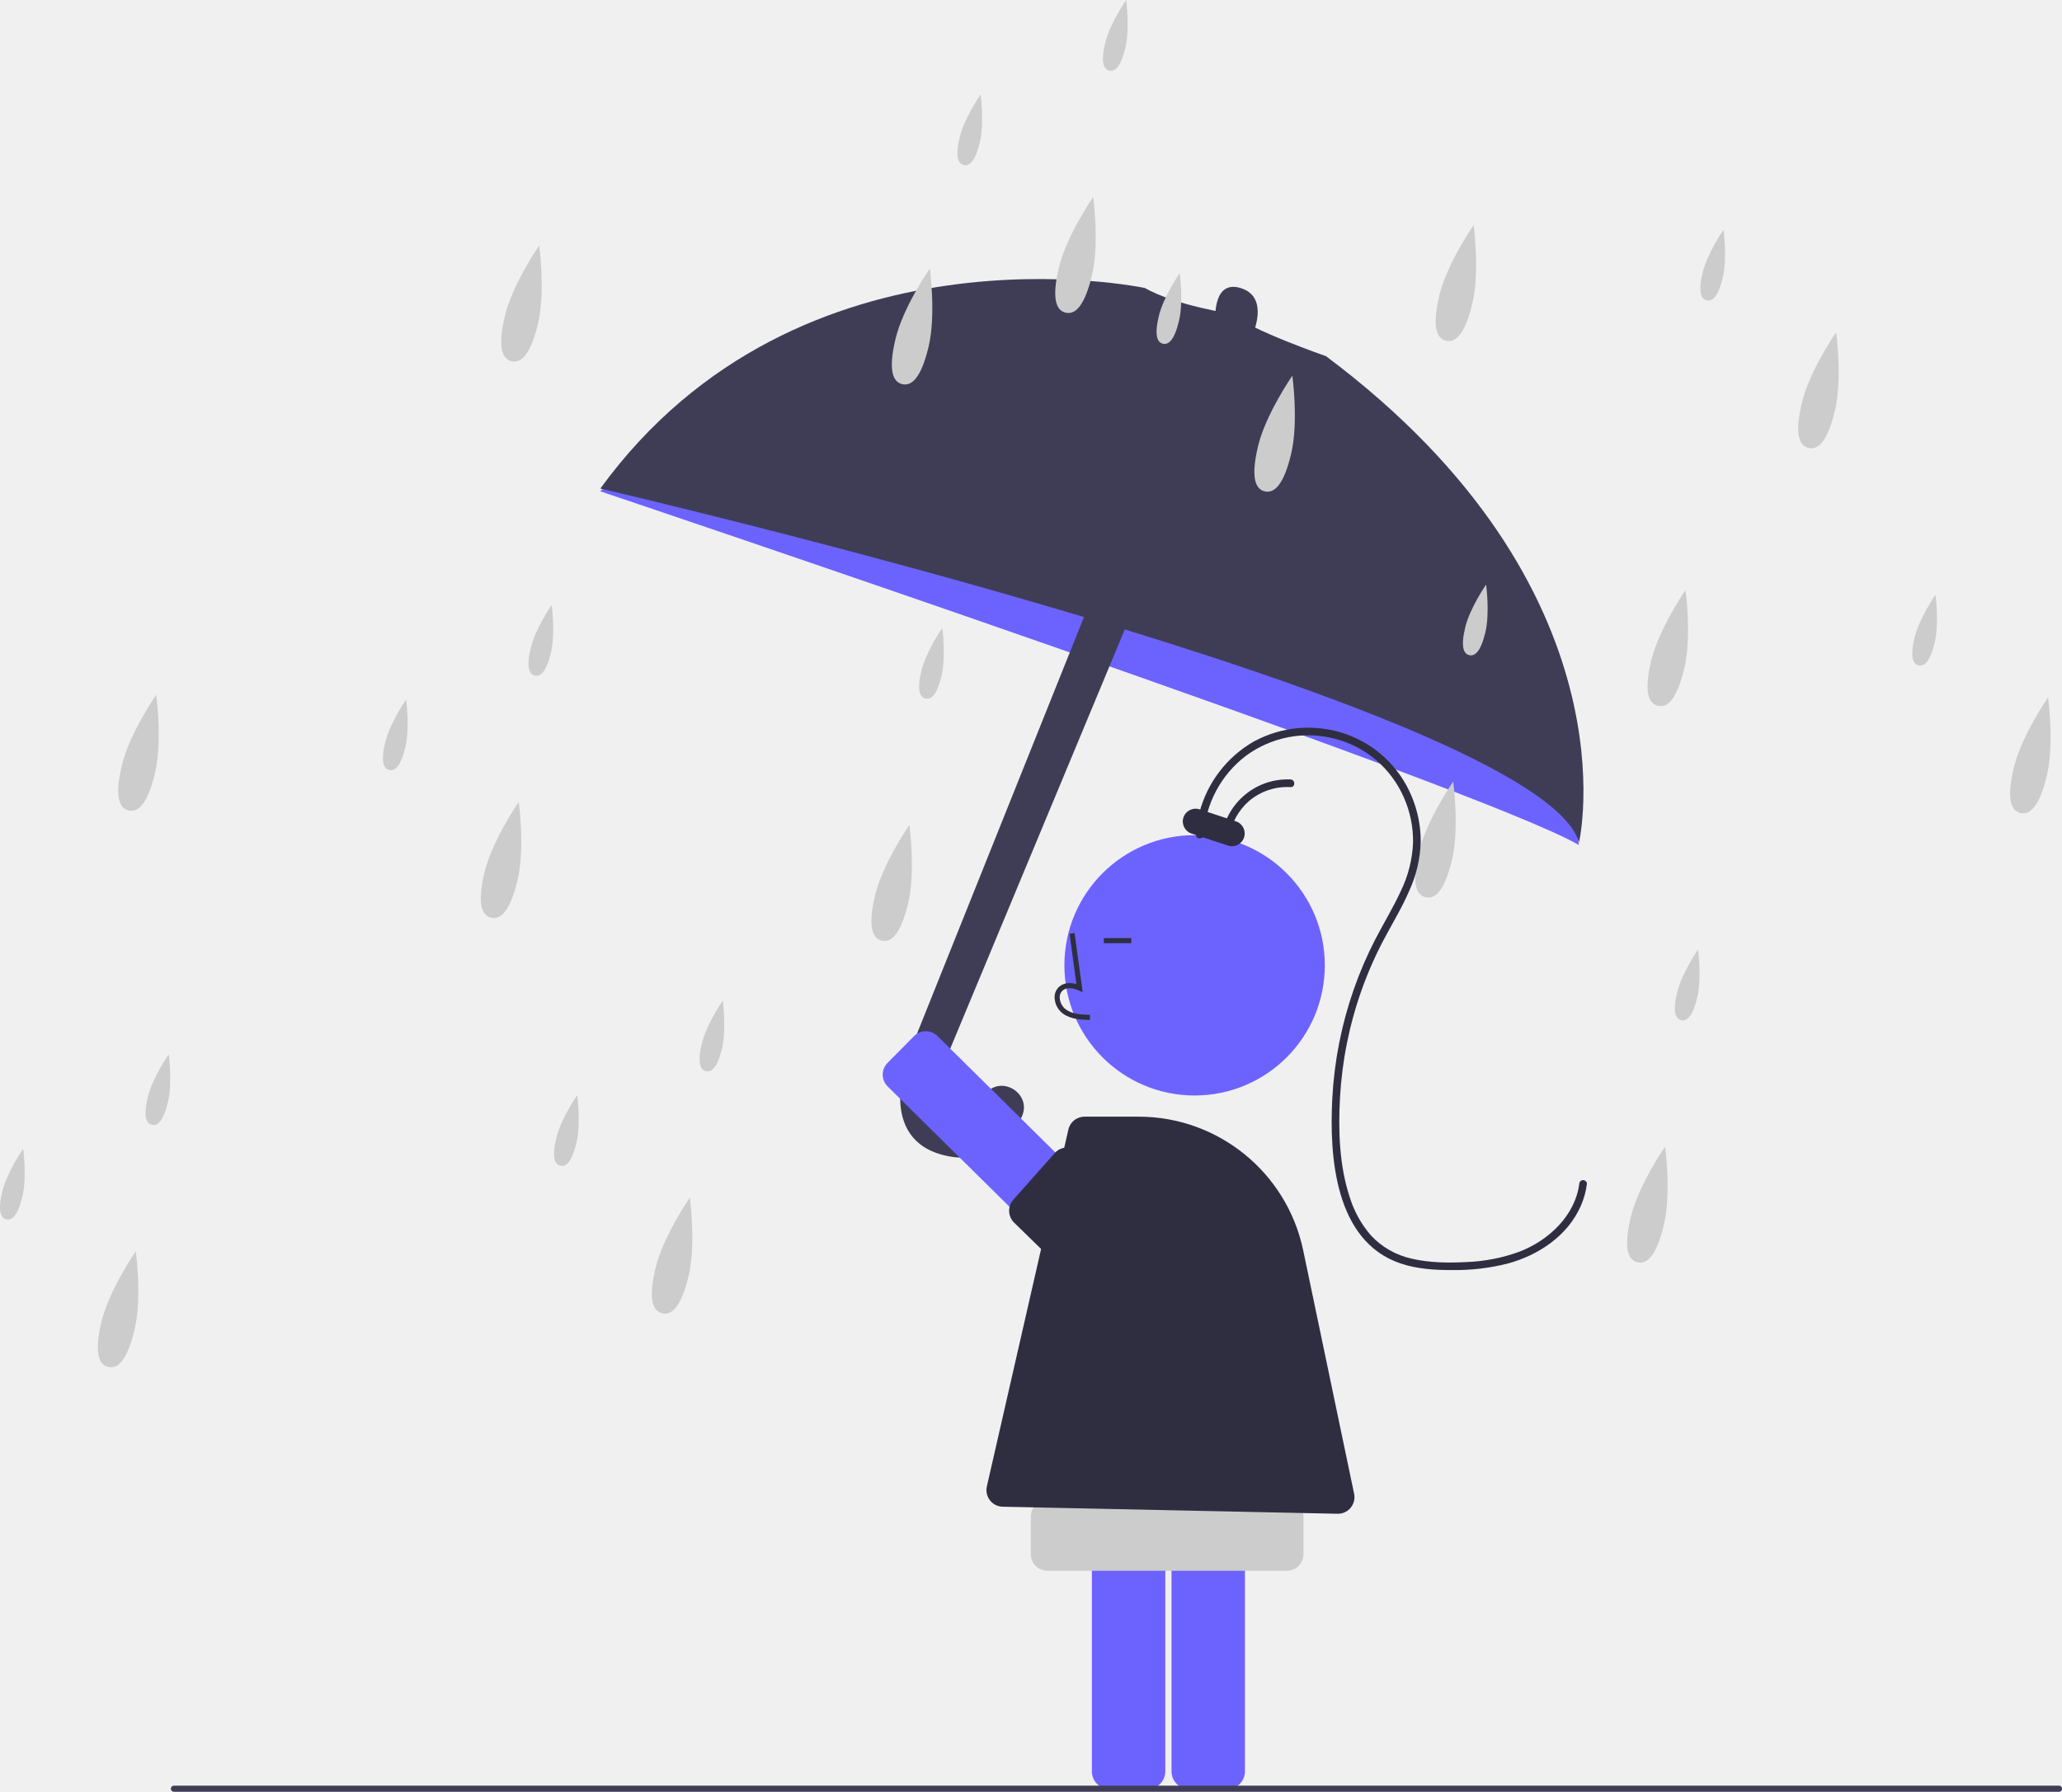
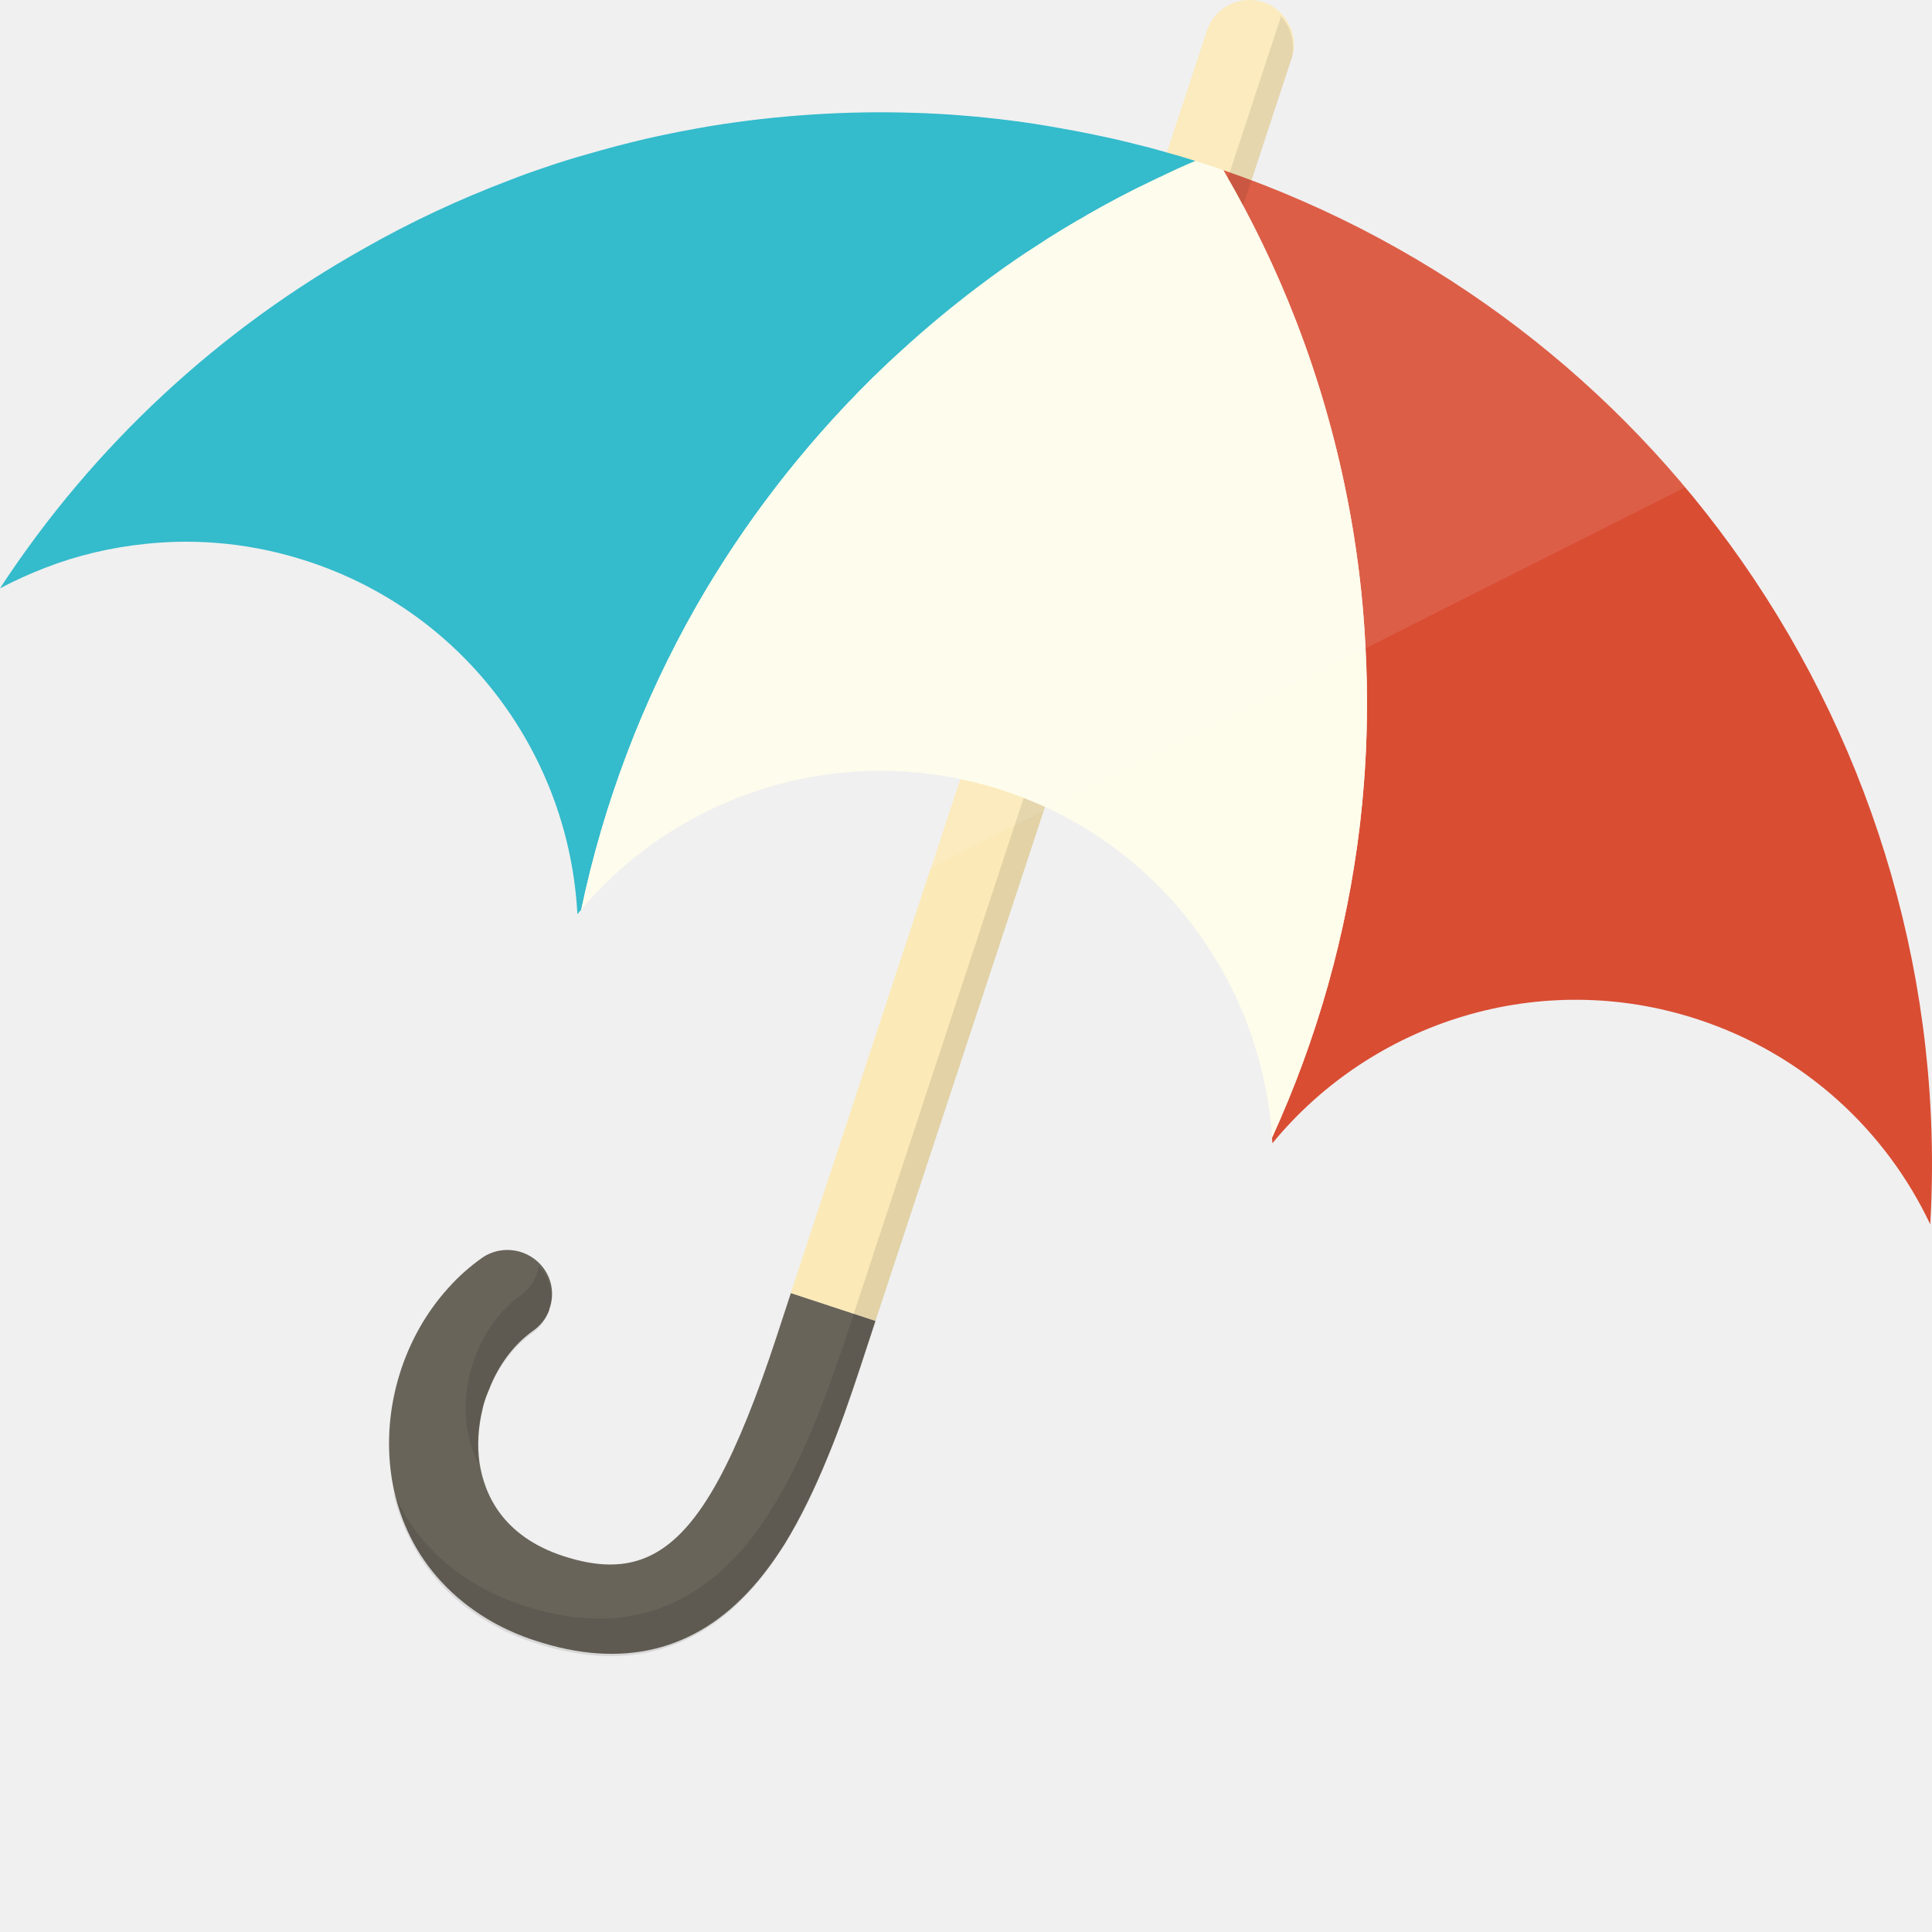
- <svg xmlns="http://www.w3.org/2000/svg" width="807.642" height="701.912" viewBox="0 0 807.642 701.912" role="img" artist="Katerina Limpitsouni" source="https://undraw.co/">
-   <path d="M676.798,799.957H662.038a7.008,7.008,0,0,1-7-7V669.943a7.008,7.008,0,0,1,7-7H676.798a7.008,7.008,0,0,1,7,7V792.957A7.008,7.008,0,0,1,676.798,799.957Z" transform="translate(-196.1788 -99.04419)" fill="#6c63ff" />
-   <path d="M645.606,799.957H630.846a7.008,7.008,0,0,1-7-7V669.943a7.008,7.008,0,0,1,7-7H645.606a7.008,7.008,0,0,1,7,7V792.957A7.008,7.008,0,0,1,645.606,799.957Z" transform="translate(-196.1788 -99.04419)" fill="#6c63ff" />
-   <path d="M256.881,401.887c-2.988,12.512-6.762,15.49-10.337,14.637s-5.596-5.216-2.608-17.728,13.429-27.582,13.429-27.582S259.869,389.375,256.881,401.887Z" transform="translate(-196.1788 -99.04419)" fill="#ccc" />
-   <path d="M248.881,619.887c-2.988,12.512-6.762,15.49-10.337,14.637s-5.596-5.216-2.608-17.728,13.429-27.582,13.429-27.582S251.869,607.375,248.881,619.887Z" transform="translate(-196.1788 -99.04419)" fill="#ccc" />
-   <path d="M686.706,230.267s6.848-14.489-4.218-18.256-10.271,11.408-10.271,11.408l13.462,7.989" transform="translate(-196.1788 -99.04419)" fill="#3f3d56" />
-   <path d="M454.169,272.897l-22.937,18.594s344.095,115.641,383.34,138.582l-3.874-32.404-32.51-39.597-62.974-40.173L613.56,286.275,502.779,246.435Z" transform="translate(-196.1788 -99.04419)" fill="#6c63ff" />
-   <path d="M629.413,319.138,551.565,513.43s-12.442,32.173,15.054,38.339c16.532,3.707,25.271-6.321,29.612-14.909,4.636-9.172-7.949-17.238-14.24-9.11q-.153.198-.307.403c-.154.206-16.647,13.004-16.638-4.512a30.68,30.68,0,0,1,2.464-11.743l76.506-183.746Z" transform="translate(-196.1788 -99.04419)" fill="#3f3d56" />
-   <path d="M537.457,285.919" transform="translate(-196.1788 -99.04419)" opacity="0.1" style="isolation:isolate" />
-   <path d="M741.221,357.836" transform="translate(-196.1788 -99.04419)" opacity="0.1" style="isolation:isolate" />
-   <path d="M678.804,222.02s-21.906-3.199-34.227-10.161c0,0-135.199-28.776-213.261,78.575,0,0,367.49,85.068,383.34,138.582,0,0,23.065-99.032-99.116-190.445C715.54,238.571,685.649,228.183,678.804,222.02Z" transform="translate(-196.1788 -99.04419)" fill="#3f3d56" />
-   <path d="M261.961,530.761c-1.823,7.635-4.126,9.452-6.308,8.931s-3.415-3.183-1.592-10.818,8.194-16.831,8.194-16.831S263.784,523.126,261.961,530.761Z" transform="translate(-196.1788 -99.04419)" fill="#ccc" />
-   <path d="M204.961,567.761c-1.823,7.635-4.126,9.452-6.308,8.931s-3.415-3.183-1.592-10.818,8.194-16.831,8.194-16.831S206.784,560.126,204.961,567.761Z" transform="translate(-196.1788 -99.04419)" fill="#ccc" />
-   <path d="M623.881,206.887c-2.988,12.512-6.762,15.49-10.337,14.637s-5.596-5.216-2.608-17.728,13.429-27.582,13.429-27.582S626.869,194.375,623.881,206.887Z" transform="translate(-196.1788 -99.04419)" fill="#ccc" />
-   <path d="M636.961,117.761c-1.823,7.635-4.126,9.452-6.308,8.931s-3.415-3.183-1.592-10.818,8.194-16.831,8.194-16.831S638.784,110.126,636.961,117.761Z" transform="translate(-196.1788 -99.04419)" fill="#ccc" />
-   <path d="M579.961,154.761c-1.823,7.635-4.126,9.452-6.308,8.931s-3.415-3.183-1.592-10.818,8.194-16.831,8.194-16.831S581.784,147.126,579.961,154.761Z" transform="translate(-196.1788 -99.04419)" fill="#ccc" />
-   <path d="M465.881,598.887c-2.988,12.512-6.762,15.49-10.337,14.637s-5.596-5.216-2.608-17.728,13.429-27.582,13.429-27.582S468.869,586.375,465.881,598.887Z" transform="translate(-196.1788 -99.04419)" fill="#ccc" />
-   <path d="M478.961,509.761c-1.823,7.635-4.126,9.452-6.308,8.931s-3.415-3.183-1.592-10.818,8.194-16.831,8.194-16.831S480.784,502.126,478.961,509.761Z" transform="translate(-196.1788 -99.04419)" fill="#ccc" />
-   <path d="M421.961,546.761c-1.823,7.635-4.126,9.452-6.308,8.931s-3.415-3.183-1.592-10.818,8.194-16.831,8.194-16.831S423.784,539.126,421.961,546.761Z" transform="translate(-196.1788 -99.04419)" fill="#ccc" />
-   <path d="M406.881,225.887c-2.988,12.512-6.762,15.49-10.337,14.637s-5.596-5.216-2.608-17.728,13.429-27.582,13.429-27.582S409.869,213.375,406.881,225.887Z" transform="translate(-196.1788 -99.04419)" fill="#ccc" />
-   <path d="M398.881,443.887c-2.988,12.512-6.762,15.49-10.337,14.637s-5.596-5.216-2.608-17.728,13.429-27.582,13.429-27.582S401.869,431.375,398.881,443.887Z" transform="translate(-196.1788 -99.04419)" fill="#ccc" />
-   <path d="M411.961,354.761c-1.823,7.635-4.126,9.452-6.308,8.931s-3.415-3.183-1.592-10.818,8.194-16.831,8.194-16.831S413.784,347.126,411.961,354.761Z" transform="translate(-196.1788 -99.04419)" fill="#ccc" />
-   <path d="M354.961,391.761c-1.823,7.635-4.126,9.452-6.308,8.931s-3.415-3.183-1.592-10.818,8.194-16.831,8.194-16.831S356.784,384.126,354.961,391.761Z" transform="translate(-196.1788 -99.04419)" fill="#ccc" />
-   <path d="M559.881,234.887c-2.988,12.512-6.762,15.49-10.337,14.637s-5.596-5.216-2.608-17.728,13.429-27.582,13.429-27.582S562.869,222.375,559.881,234.887Z" transform="translate(-196.1788 -99.04419)" fill="#ccc" />
-   <path d="M551.881,452.887c-2.988,12.512-6.762,15.49-10.337,14.637s-5.596-5.216-2.608-17.728,13.429-27.582,13.429-27.582S554.869,440.375,551.881,452.887Z" transform="translate(-196.1788 -99.04419)" fill="#ccc" />
-   <path d="M564.961,363.761c-1.823,7.635-4.126,9.452-6.308,8.931s-3.415-3.183-1.592-10.818,8.194-16.831,8.194-16.831S566.784,356.126,564.961,363.761Z" transform="translate(-196.1788 -99.04419)" fill="#ccc" />
-   <path d="M701.881,276.887c-2.988,12.512-6.762,15.49-10.337,14.637s-5.596-5.216-2.608-17.728,13.429-27.582,13.429-27.582S704.869,264.375,701.881,276.887Z" transform="translate(-196.1788 -99.04419)" fill="#ccc" />
-   <path d="M657.961,224.761c-1.823,7.635-4.126,9.452-6.308,8.931s-3.415-3.183-1.592-10.818,8.194-16.831,8.194-16.831S659.784,217.126,657.961,224.761Z" transform="translate(-196.1788 -99.04419)" fill="#ccc" />
-   <path d="M772.881,217.887c-2.988,12.512-6.762,15.49-10.337,14.637s-5.596-5.216-2.608-17.728,13.429-27.582,13.429-27.582S775.869,205.375,772.881,217.887Z" transform="translate(-196.1788 -99.04419)" fill="#ccc" />
-   <path d="M764.881,435.887c-2.988,12.512-6.762,15.49-10.337,14.637s-5.596-5.216-2.608-17.728,13.429-27.582,13.429-27.582S767.869,423.375,764.881,435.887Z" transform="translate(-196.1788 -99.04419)" fill="#ccc" />
-   <path d="M777.961,346.761c-1.823,7.635-4.126,9.452-6.308,8.931s-3.415-3.183-1.592-10.818,8.194-16.831,8.194-16.831S779.784,339.126,777.961,346.761Z" transform="translate(-196.1788 -99.04419)" fill="#ccc" />
-   <path d="M914.881,259.887c-2.988,12.512-6.762,15.49-10.337,14.637s-5.596-5.216-2.608-17.728,13.429-27.582,13.429-27.582S917.869,247.375,914.881,259.887Z" transform="translate(-196.1788 -99.04419)" fill="#ccc" />
-   <path d="M870.961,207.761c-1.823,7.635-4.126,9.452-6.308,8.931s-3.415-3.183-1.592-10.818,8.194-16.831,8.194-16.831S872.784,200.126,870.961,207.761Z" transform="translate(-196.1788 -99.04419)" fill="#ccc" />
-   <path d="M855.881,360.887c-2.988,12.512-6.762,15.49-10.337,14.637s-5.596-5.216-2.608-17.728,13.429-27.582,13.429-27.582S858.869,348.375,855.881,360.887Z" transform="translate(-196.1788 -99.04419)" fill="#ccc" />
-   <path d="M847.881,578.887c-2.988,12.512-6.762,15.49-10.337,14.637s-5.596-5.216-2.608-17.728,13.429-27.582,13.429-27.582S850.869,566.375,847.881,578.887Z" transform="translate(-196.1788 -99.04419)" fill="#ccc" />
-   <path d="M860.961,489.761c-1.823,7.635-4.126,9.452-6.308,8.931s-3.415-3.183-1.592-10.818,8.194-16.831,8.194-16.831S862.784,482.126,860.961,489.761Z" transform="translate(-196.1788 -99.04419)" fill="#ccc" />
-   <path d="M997.881,402.887c-2.988,12.512-6.762,15.49-10.337,14.637s-5.596-5.216-2.608-17.728,13.429-27.582,13.429-27.582S1000.869,390.375,997.881,402.887Z" transform="translate(-196.1788 -99.04419)" fill="#ccc" />
-   <path d="M953.961,350.761c-1.823,7.635-4.126,9.452-6.308,8.931s-3.415-3.183-1.592-10.818,8.194-16.831,8.194-16.831S955.784,343.126,953.961,350.761Z" transform="translate(-196.1788 -99.04419)" fill="#ccc" />
-   <circle cx="467.901" cy="378.152" r="51" fill="#6c63ff" />
-   <path d="M623.042,498.605c-3.306-.092-7.421-.208-10.59-2.522a8.133,8.133,0,0,1-3.2-6.073,5.471,5.471,0,0,1,1.861-4.492c1.655-1.399,4.073-1.728,6.678-.961l-2.699-19.726,1.981-.271,3.173,23.19-1.655-.759c-1.918-.879-4.551-1.327-6.188.055a3.514,3.514,0,0,0-1.153,2.895,6.147,6.147,0,0,0,2.381,4.528c2.466,1.802,5.746,2.034,9.466,2.139Z" transform="translate(-196.1788 -99.04419)" fill="#2f2e41" />
-   <rect x="432.342" y="367.487" width="10.771" height="2" fill="#2f2e41" />
-   <path d="M667.648,426.045a42.161,42.161,0,0,1,16.487-30.886,41.065,41.065,0,0,1,35.015-6.678A40.441,40.441,0,0,1,746.032,411.42a42.108,42.108,0,0,1,3.61,17.692,47.833,47.833,0,0,1-4.831,19.067c-3.007,6.552-6.8,12.699-10.094,19.104a152.46,152.46,0,0,0-8.377,19.557,154.179,154.179,0,0,0-8.322,42.374c-1.224,22.771.954,56.014,26.66,64.753,6.537,2.222,13.588,2.636,20.442,2.618a83.952,83.952,0,0,0,21.42-2.509c12.135-3.24,23.656-10.85,28.826-22.672a31.553,31.553,0,0,0,2.373-8.569c.108-.81-.767-1.492-1.5-1.5a1.537,1.537,0,0,0-1.5,1.5c-1.674,12.598-12.172,22.259-23.569,26.602a67.697,67.697,0,0,1-20.736,4.011c-7.046.356-14.362.301-21.262-1.321a30.792,30.792,0,0,1-16.014-9.103,41.402,41.402,0,0,1-8.359-15.122c-4.057-12.385-4.483-26.002-3.77-38.911a151.262,151.262,0,0,1,8.498-42.193,147.932,147.932,0,0,1,8.804-19.958c3.342-6.286,7.054-12.395,9.87-18.947a49.444,49.444,0,0,0,4.445-19.153,45.244,45.244,0,0,0-3.576-17.793,43.37,43.37,0,0,0-25.81-24.361,44.641,44.641,0,0,0-36.016,2.95,45.385,45.385,0,0,0-21.255,27.733,43.424,43.424,0,0,0-1.342,8.775c-.099,1.93,2.901,1.924,3,0Z" transform="translate(-196.1788 -99.04419)" fill="#2f2e41" />
-   <path d="M677.621,427.098a23.488,23.488,0,0,1,7.857-14.333,23.169,23.169,0,0,1,16.195-5.376c1.93.097,1.925-2.904,0-3a26.104,26.104,0,0,0-26.945,21.911c-.288,1.889,2.602,2.703,2.893.798Z" transform="translate(-196.1788 -99.04419)" fill="#2f2e41" />
-   <path d="M664.08,418.196h15a5,5,0,0,1,5,5v0a5,5,0,0,1-5,5h-15a5,5,0,0,1-5-5v0a5,5,0,0,1,5-5Z" transform="translate(980.4327 936.5708) rotate(-161.7278)" fill="#2f2e41" />
-   <path d="M700.22,714.388H606.43a6.507,6.507,0,0,1-6.5-6.5V693.129a6.507,6.507,0,0,1,6.5-6.5h93.79a6.507,6.507,0,0,1,6.5,6.5v14.759A6.507,6.507,0,0,1,700.22,714.388Z" transform="translate(-196.1788 -99.04419)" fill="#ccc" />
-   <path d="M720.201,692.049c-.047,0-.094-0-.14-.001l-131.152-2.761a6.5,6.5,0,0,1-6.2-7.946l31.932-139.8a6.467,6.467,0,0,1,6.337-5.053h21.376A65.892,65.892,0,0,1,706.575,588.667l19.984,95.551a6.5,6.5,0,0,1-6.359,7.831Z" transform="translate(-196.1788 -99.04419)" fill="#2f2e41" />
-   <path d="M635.941,612.957a6.48,6.48,0,0,1-4.567-1.872L543.848,524.646a6.5,6.5,0,0,1-.057-9.192l10.371-10.502a6.5,6.5,0,0,1,9.192-.057l87.526,86.439a6.508,6.508,0,0,1,.057,9.193L640.566,611.028A6.482,6.482,0,0,1,635.941,612.957Z" transform="translate(-196.1788 -99.04419)" fill="#6c63ff" />
-   <path d="M631.894,615.575l-38.487-37.553a6.525,6.525,0,0,1-.324-9.001L609.283,550.762a6.525,6.525,0,0,1,10.076.382l41.181,41.97a6.537,6.537,0,0,1-.484,9.214l-18.937,13.736A6.537,6.537,0,0,1,631.894,615.575Z" transform="translate(-196.1788 -99.04419)" fill="#2f2e41" />
-   <path d="M1002.631,800.956H264.337a1.191,1.191,0,1,1,0-2.381h738.294a1.191,1.191,0,1,1,0,2.381Z" transform="translate(-196.1788 -99.04419)" fill="#3f3d56" />
+ <svg xmlns="http://www.w3.org/2000/svg" height="800px" width="800px" version="1.1" id="_x36_" viewBox="0 0 512 512" xml:space="preserve">
+   <g>
+     <path style="fill:#69645A;" d="M232.017,350.043l-4.064,12.396c-2.642,7.992-5.419,16.054-8.603,23.708   c-3.387,8.264-7.18,16.121-11.448,23.098c-2.641,4.133-5.419,7.993-8.467,11.38c-15.105,17.002-34.546,21.744-57.577,14.157   c-3.996-1.287-7.654-2.912-11.109-4.809c-9.28-5.216-16.528-12.463-21.269-21.269c-2.032-3.794-3.59-7.859-4.674-12.125   c-0.474-1.761-0.813-3.59-1.084-5.419c-2.642-18.017,3.251-36.781,15.037-49.787c2.642-2.981,5.69-5.69,8.941-7.993   c5.283-3.726,12.667-2.438,16.46,2.845c2.303,3.251,2.71,7.247,1.423,10.702c0,0.068,0,0.068,0,0.136   c-0.068,0.068-0.068,0.136-0.068,0.203c-0.813,2.168-2.235,3.996-4.267,5.419c-5.148,3.657-9.212,9.211-11.651,15.579   c-0.271,0.609-0.542,1.355-0.813,2.032c-0.339,1.017-0.677,1.965-0.881,3.049c-1.151,4.742-1.49,9.619-0.813,14.36   c1.287,8.331,6.096,19.373,22.15,24.656c17.815,5.825,29.804,0.813,41.319-20.457c5.013-9.28,9.958-21.609,15.173-37.458   l3.861-11.786l16.664,5.486L232.017,350.043z" />
+     <path style="fill:#FBE9B7;" d="M342.749,13.797c-0.136,0.542-0.271,1.151-0.474,1.694l-0.203,0.609L331.64,47.801l-2.235,6.706   l-52.496,159.318l-0.339,1.083l-44.571,135.135l-5.758-1.896l-16.663-5.486l37.12-112.715h0.068l6.096-18.56l1.626-4.877v-0.068   l52.496-159.318l2.235-6.706l10.635-32.311c1.423-4.267,5.08-7.247,9.28-7.925c1.761-0.339,3.725-0.203,5.622,0.407   C340.379,2.417,343.698,8.174,342.749,13.797z" />
+     <path style="fill:#D94D33;" d="M461.645,148.781c-32.581-46.671-79.683-83.772-137.449-103.695   c17.048,29.137,29.059,61.879,34.64,97.237c4.071,25.793,4.461,51.317,1.564,76.039c-3.413,29.119-11.397,57.12-23.304,83.138   c0.032,0.493,0.078,0.984,0.103,1.478c26.454-32.228,70.938-46.611,112.912-32.779c28.152,9.277,49.668,29.431,61.423,54.262   C515.213,261.149,496.95,199.354,461.645,148.781z" />
+     <path style="fill:#1EB4C7;" d="M316.806,42.653c-3.184,1.354-6.367,2.777-9.483,4.334c-0.136,0-0.271,0.068-0.339,0.136   c-0.61,0.271-1.152,0.543-1.693,0.814c-5.758,2.709-11.38,5.689-16.934,8.873c-1.016,0.609-2.032,1.22-3.048,1.761   c-0.542,0.338-1.084,0.677-1.626,0.948c-2.1,1.287-4.132,2.506-6.164,3.793c-0.474,0.339-0.948,0.609-1.423,0.948   c-2.98,1.897-5.893,3.794-8.738,5.825c-0.271,0.203-0.542,0.339-0.813,0.542c-2.574,1.829-5.148,3.726-7.654,5.623   c-6.774,5.148-13.412,10.635-19.847,16.527c-2.642,2.371-5.284,4.877-7.925,7.452c-18.56,18.356-34.072,38.61-46.468,60.217   c-14.495,25.401-24.724,52.632-30.617,80.608c-0.339,0.406-0.745,0.812-1.016,1.219c-2.168-41.659-29.33-79.659-71.327-93.478   c-14.36-4.741-28.992-6.163-43.081-4.673c-9.212,0.948-18.153,3.048-26.688,6.367c-4.064,1.558-8.06,3.387-11.921,5.419   c24.859-38,58.254-68.686,96.66-90.159c12.26-6.977,25.063-12.937,38.272-17.95c3.251-1.287,6.503-2.439,9.754-3.522   c3.522-1.22,7.044-2.304,10.635-3.319c5.351-1.558,10.77-2.981,16.257-4.268c5.419-1.219,10.973-2.302,16.528-3.251   c17.883-2.912,36.104-4.131,54.529-3.522c3.996,0.136,8.06,0.339,12.125,0.678c8.603,0.677,17.273,1.761,25.876,3.319   c3.183,0.542,6.367,1.151,9.551,1.829c3.048,0.609,6.029,1.287,9.077,2.032c0.474,0.135,1.016,0.27,1.558,0.406   c2.574,0.609,5.148,1.287,7.722,2.032c0.203,0.068,0.474,0.136,0.677,0.203C311.726,41.095,314.3,41.839,316.806,42.653z" />
+     <g style="opacity:0.1;">
+       <path style="fill:#040000;" d="M145.567,347.063c-0.068,0.068-0.068,0.136-0.068,0.203c-0.745,2.371-2.236,4.47-4.403,6.029    c-5.012,3.522-9.009,8.873-11.515,14.97c-0.271,0.609-0.542,1.355-0.813,2.032c-1.964,5.69-2.709,11.854-1.896,17.748    c-1.761-3.319-2.642-6.706-3.116-9.687c-1.964-13.141,3.997-27.84,14.157-35.02c2.777-1.896,4.403-4.809,4.877-7.857    c0.406,0.407,0.813,0.881,1.152,1.354C146.109,339.95,146.583,343.744,145.567,347.063z" />
+       <path style="fill:#040000;" d="M342.631,13.662c-0.068,0.407-0.068,0.813-0.203,1.219c0,0.203-0.068,0.407-0.136,0.61L342.09,16.1    l-10.432,31.701l-2.235,6.706l-52.496,159.318l-0.339,1.083l-44.571,135.135l-4.064,12.396    c-2.642,7.992-5.419,16.054-8.603,23.708c-3.319,8.331-7.045,16.189-11.38,23.165c-2.709,4.336-5.622,8.332-8.738,11.854    c-15.105,17.07-34.478,21.812-57.576,14.225c-3.319-1.084-6.503-2.372-9.416-3.929c-10.635-5.486-18.696-13.547-23.64-23.64    c-1.964-3.861-3.455-8.06-4.403-12.531c0.203,0.406,0.406,0.881,0.61,1.288c6.164,13.48,17.951,23.64,33.733,28.856    c23.031,7.586,42.404,2.844,57.576-14.158c2.168-2.371,4.132-5.013,6.029-7.789c9.754-14.158,16.663-32.717,22.692-51.006    l1.423-4.335l42.606-129.378l2.439-7.316l54.054-164.262l0.542-1.49l12.057-36.713l0.948-2.845    c0.271-0.609,0.406-1.287,0.474-1.897C341.751,6.684,342.97,10.139,342.631,13.662z" />
+     </g>
+     <path style="fill:#FEFCEA;" d="M360.429,218.362c-3.455,29.127-11.448,57.102-23.301,83.113   c-0.881-12.599-3.996-24.927-9.144-36.239c-10.025-22.15-27.772-40.71-51.074-51.412c-1.829-0.814-3.726-1.626-5.622-2.372   c-1.761-0.677-3.59-1.354-5.419-1.965c-3.793-1.219-7.587-2.235-11.38-2.98v-0.068c-3.048-0.609-6.096-1.151-9.145-1.422   c-1.084-0.203-2.168-0.271-3.183-0.339c-0.203,0-0.474-0.068-0.678-0.068c-1.016-0.068-1.964-0.136-2.913-0.203h-0.271   c-1.693-0.068-3.319-0.135-4.945-0.135c-17.882,0-35.223,4.606-50.464,13.074c-10.906,6.028-20.728,14.088-28.856,23.708   c5.893-27.976,16.122-55.207,30.617-80.608c12.396-21.608,27.908-41.861,46.468-60.217c2.641-2.575,5.283-5.08,7.925-7.452   c6.435-5.892,13.073-11.379,19.847-16.527c2.506-1.897,5.08-3.794,7.654-5.623c0.271-0.203,0.542-0.338,0.813-0.542   c2.845-2.032,5.758-3.928,8.738-5.825c0.474-0.339,0.948-0.609,1.423-0.948c2.574-1.626,5.148-3.183,7.79-4.741   c1.016-0.542,2.032-1.152,3.048-1.761c5.554-3.184,11.176-6.164,16.934-8.873c0.542-0.271,1.084-0.542,1.693-0.814   c0.067-0.068,0.203-0.136,0.339-0.136c3.116-1.558,6.299-2.98,9.483-4.334c1.219,0.406,2.439,0.745,3.658,1.151   c1.287,0.407,2.506,0.881,3.725,1.287c0.406,0.677,0.813,1.354,1.151,2.099c1.423,2.371,2.777,4.877,4.065,7.316   c14.36,26.688,24.453,56.221,29.465,87.787c1.558,9.889,2.574,19.779,2.98,29.533C362.732,187.542,362.19,203.122,360.429,218.362z   " />
+     <path style="opacity:0.1;fill:#FFFFFF;" d="M446.59,129.153l-62.047,31.226l-22.692,11.448l-84.062,42.404   c-0.271-0.136-0.609-0.27-0.88-0.406l-0.339,1.083l-7.722,3.861l-22.082,11.176h-0.068l6.164-18.56l1.626-4.877v-0.068   c-3.048-0.609-6.096-1.151-9.145-1.422c-1.084-0.203-2.168-0.271-3.183-0.339c-0.203,0-0.474-0.068-0.678-0.068   c-1.016-0.068-1.964-0.203-2.913-0.203h-0.271c-1.693-0.068-3.319-0.135-4.945-0.135c-17.882,0-35.223,4.606-50.464,13.074   c-10.906,6.028-20.728,14.088-28.856,23.708c-0.339,0.406-0.745,0.812-1.016,1.219c-2.168-41.659-29.33-79.659-71.327-93.478   c-14.36-4.741-28.992-6.163-43.081-4.673c-9.212,0.948-18.153,3.048-26.688,6.367c-4.064,1.558-8.06,3.387-11.921,5.419   c24.859-38,58.254-68.686,96.66-90.159c12.26-6.977,25.063-12.937,38.272-17.95c3.251-1.287,6.503-2.439,9.754-3.522   c3.522-1.22,7.044-2.304,10.635-3.319c5.351-1.558,10.77-2.981,16.257-4.268c5.419-1.219,10.973-2.302,16.528-3.251   c17.883-2.912,36.104-4.131,54.529-3.522c4.064,0.136,8.128,0.407,12.193,0.746c8.602,0.677,17.205,1.761,25.808,3.251   c3.183,0.542,6.367,1.151,9.551,1.829c3.048,0.609,6.029,1.287,9.077,2.032c0.474,0.135,1.016,0.27,1.558,0.406   c2.574,0.609,5.148,1.287,7.722,2.032c0.203,0.068,0.474,0.136,0.677,0.203l10.635-32.311c1.423-4.267,5.08-7.247,9.28-7.925   c1.761-0.339,3.725-0.203,5.622,0.407c5.622,1.828,8.941,7.586,7.993,13.208c-0.068,0.339-0.203,0.745-0.339,1.083   c0,0.203-0.068,0.407-0.136,0.61l-0.203,0.609L331.64,47.801c0.339,0.136,0.61,0.27,0.948,0.406   c1.558,0.542,2.98,1.152,4.538,1.761h0.068c0.271,0.068,0.61,0.203,0.881,0.338c1.355,0.542,2.642,1.085,3.997,1.693   c1.693,0.678,3.387,1.355,5.08,2.168c0.203,0.068,0.406,0.203,0.609,0.271c4.268,1.897,8.467,3.928,12.599,6.096   c2.371,1.152,4.674,2.372,6.977,3.658c2.574,1.422,5.148,2.845,7.654,4.335c0.136,0.068,0.271,0.136,0.406,0.271   c2.71,1.558,5.351,3.183,7.993,4.877c0.61,0.406,1.219,0.813,1.897,1.22c2.167,1.354,4.267,2.844,6.367,4.267   c0.067,0.068,0.203,0.136,0.271,0.203c1.626,1.084,3.184,2.236,4.81,3.455c2.167,1.558,4.267,3.048,6.367,4.674   c2.032,1.626,4.132,3.252,6.164,4.878c1.896,1.558,3.793,3.116,5.622,4.742c0.609,0.474,1.151,0.948,1.761,1.49   c0.068,0.068,0.068,0.068,0.136,0.136c1.626,1.422,3.251,2.844,4.81,4.334c0.609,0.542,1.219,1.084,1.829,1.693   c1.829,1.694,3.658,3.455,5.419,5.216c4.2,4.065,8.196,8.264,12.057,12.599c1.558,1.761,3.048,3.522,4.606,5.284   C445.845,128.272,446.252,128.746,446.59,129.153z" />
+   </g>
</svg>
